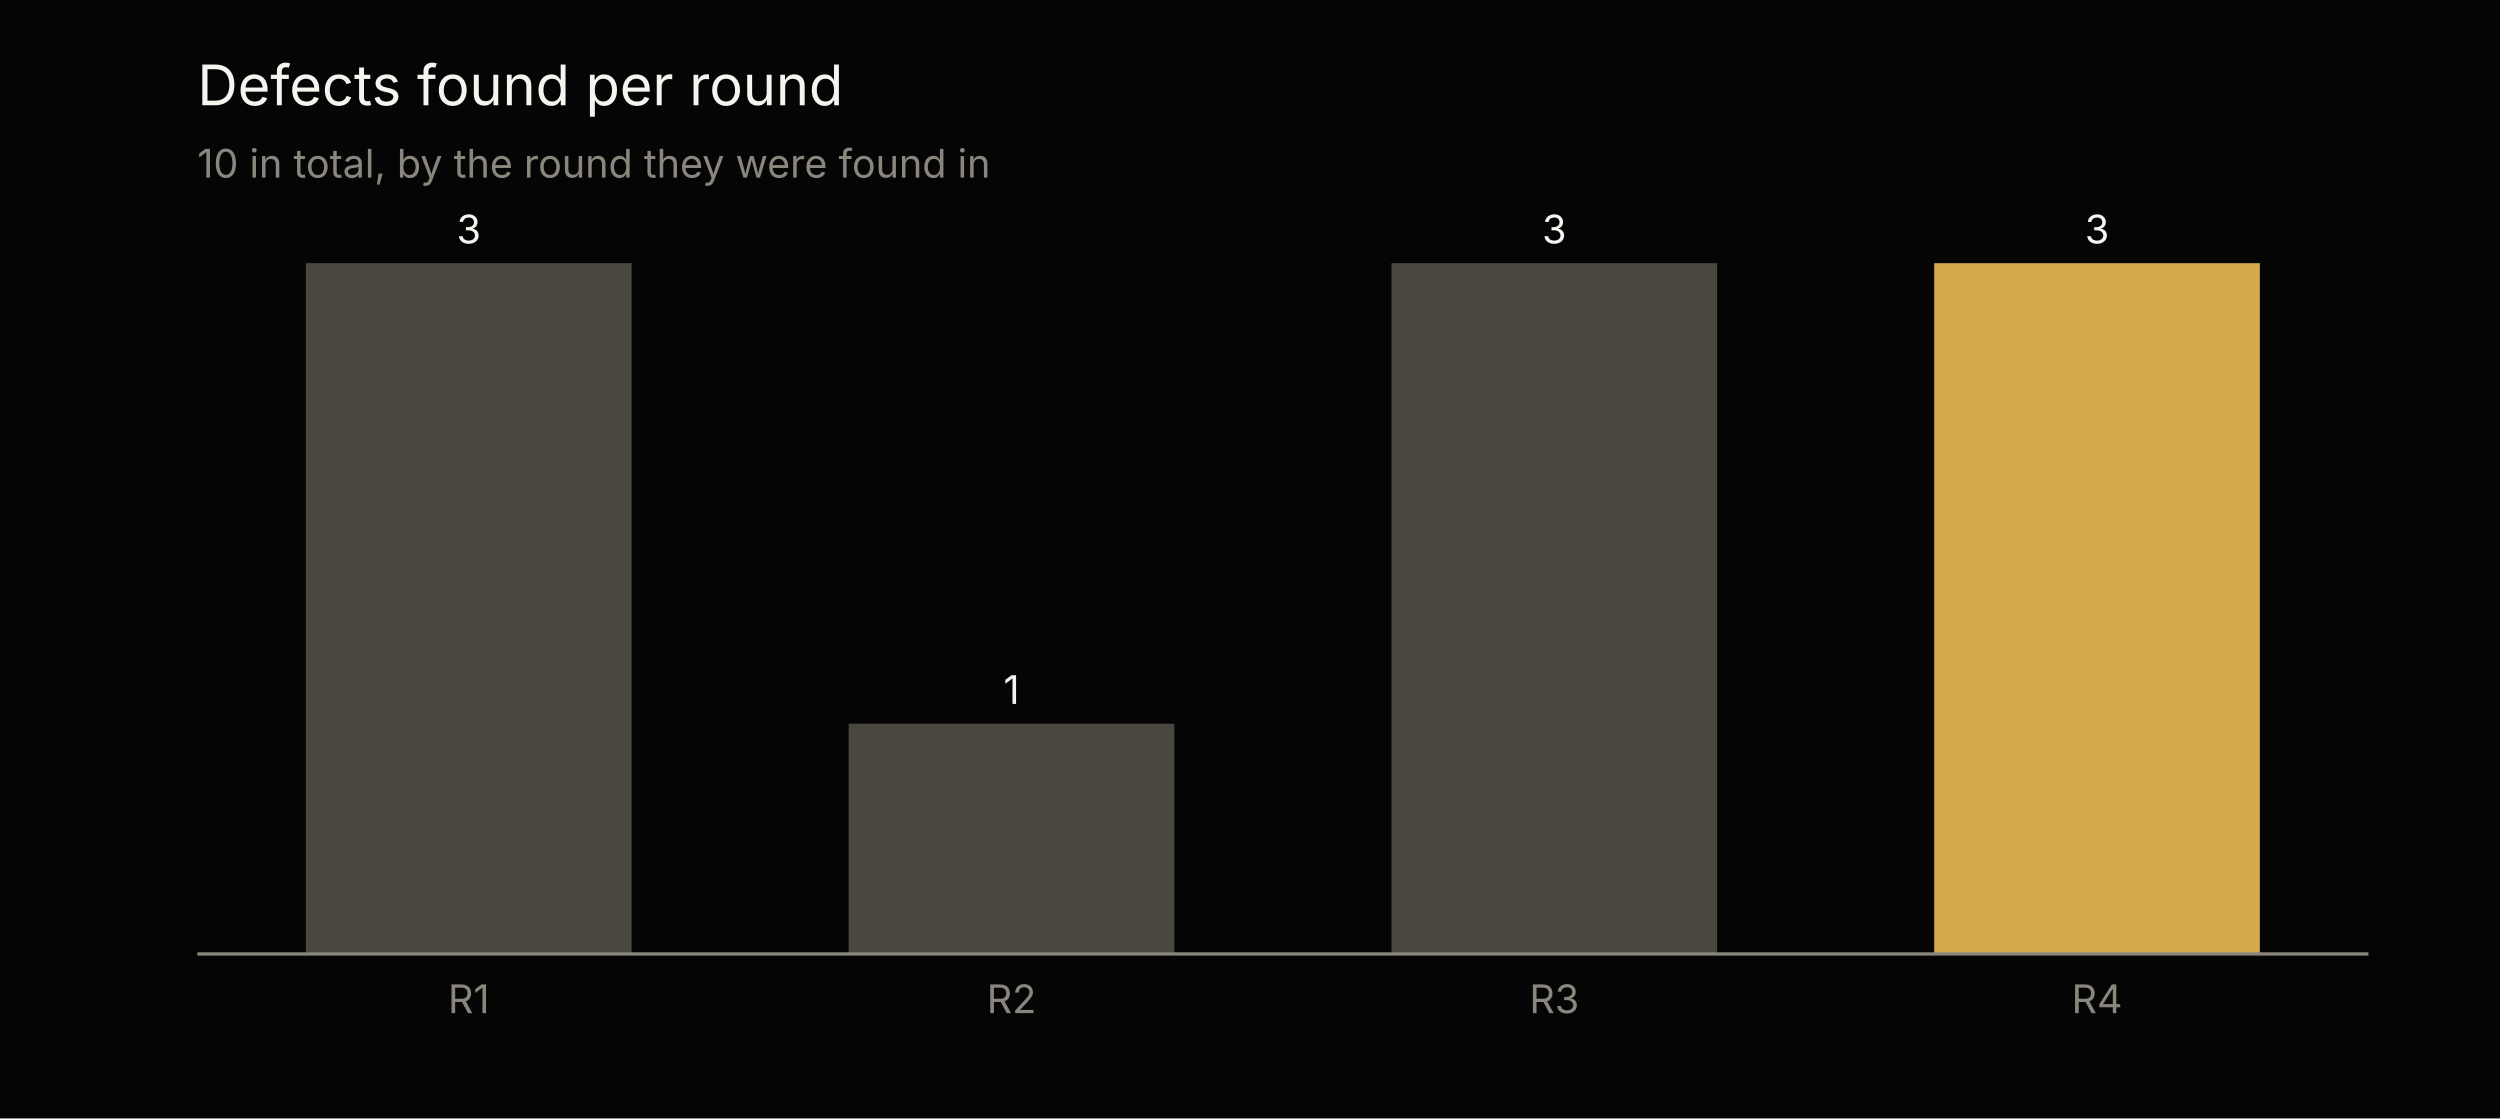
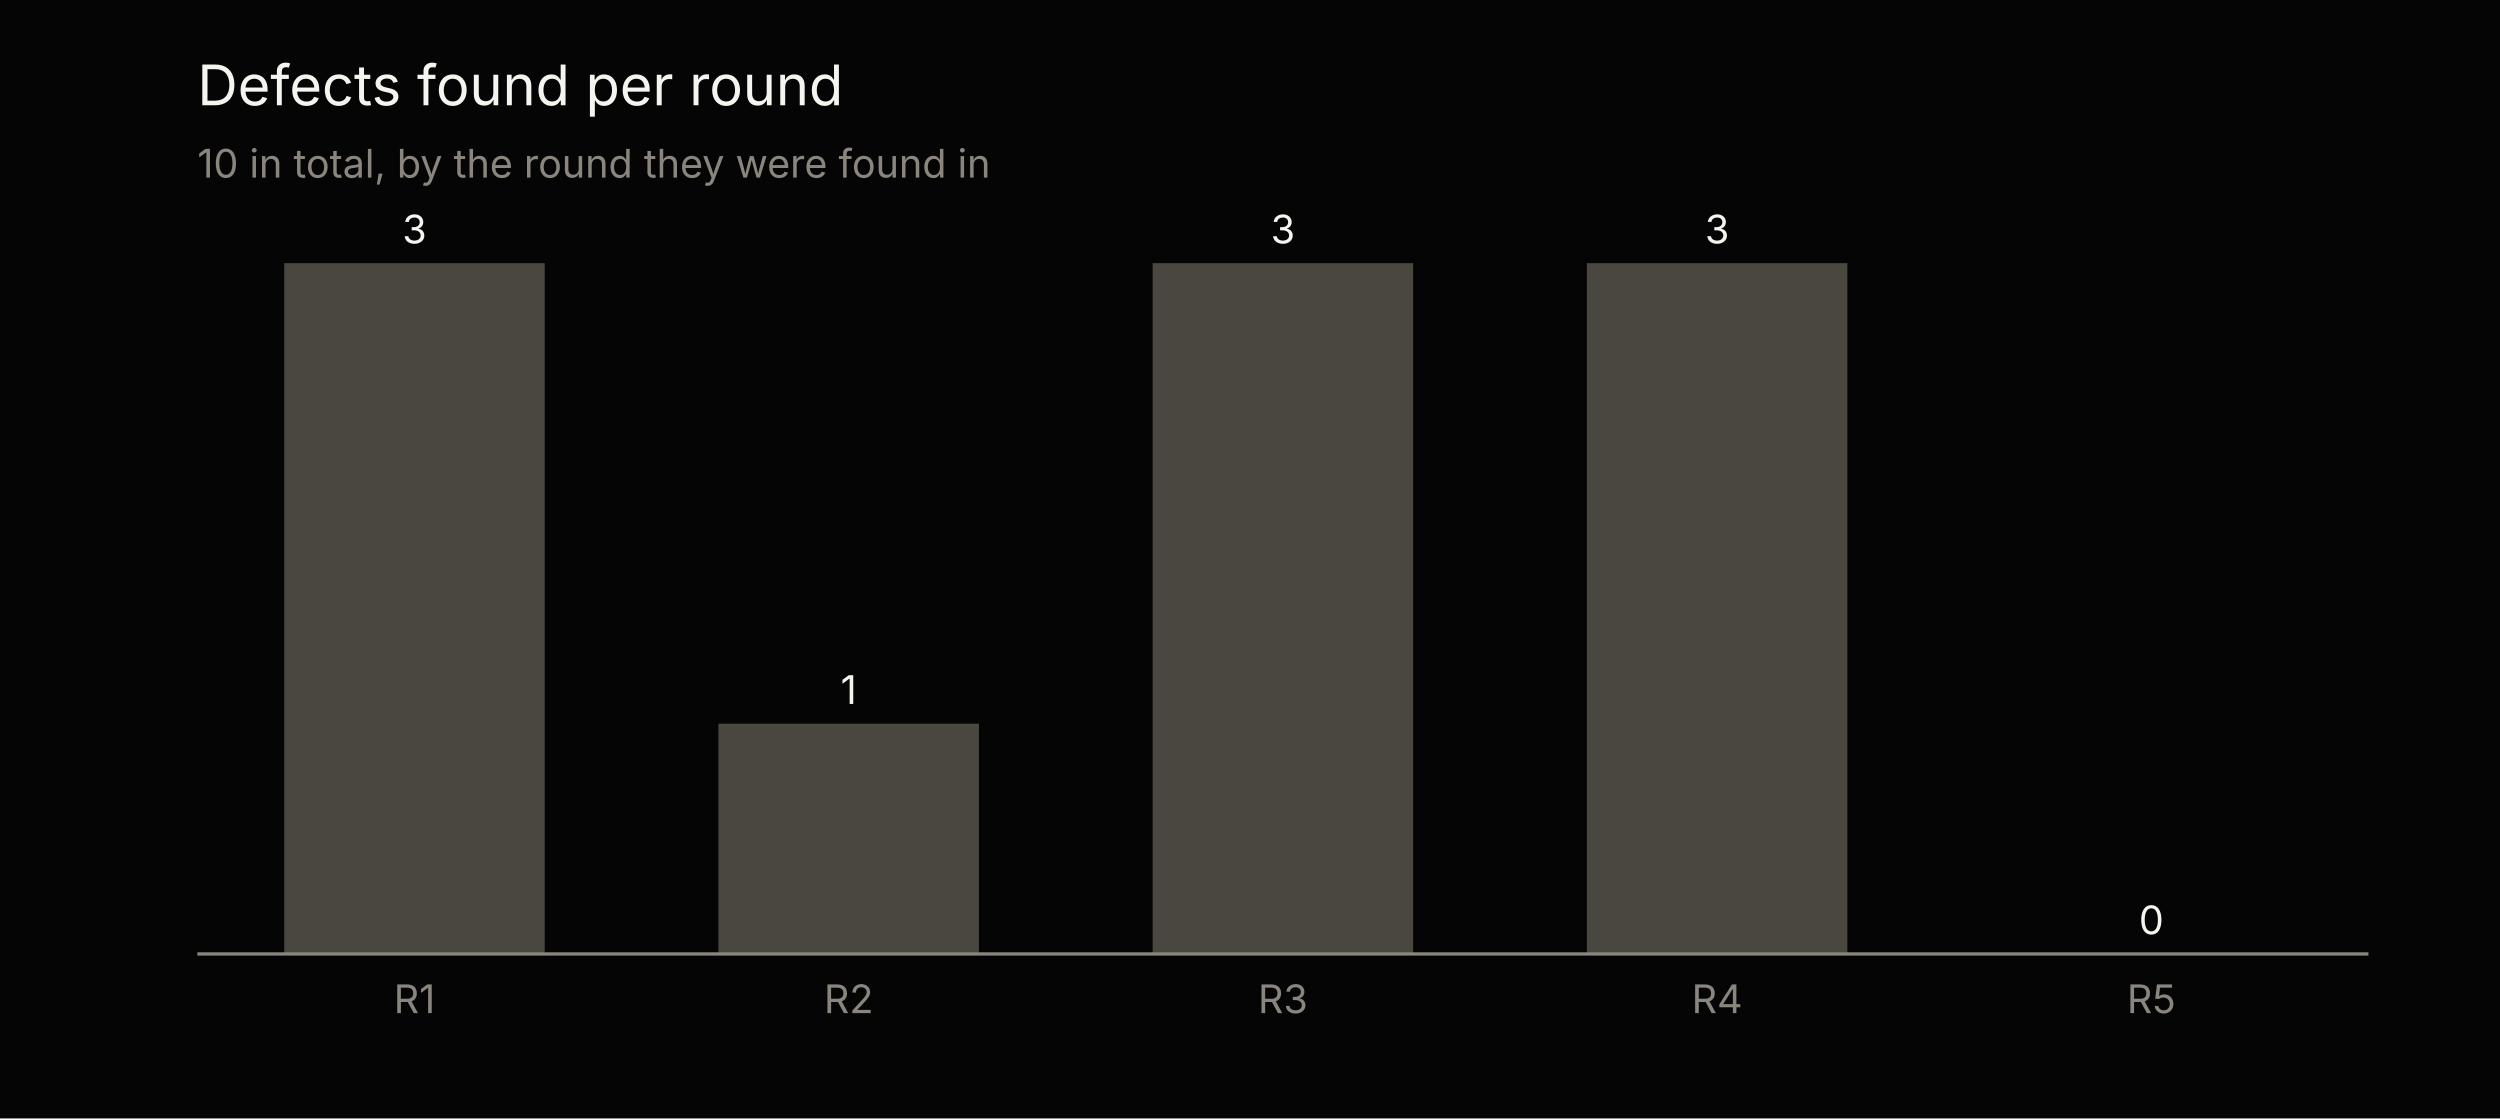
<svg xmlns="http://www.w3.org/2000/svg" viewBox="0 0 760 340" font-family="Inter, Arial, sans-serif" font-size="12">
  <rect width="760" height="340" fill="#050505" />
  <text x="60" y="32" font-size="17" fill="#f5f4ef">Defects found per round</text>
  <text x="60" y="54" fill="#8a867e">10 in total, by the round they were found in</text>
-   <rect x="93.0" y="80.0" width="99.0" height="210.0" fill="#4a4740" />
-   <text x="142.5" y="74.0" text-anchor="middle" fill="#f5f4ef">3</text>
-   <text x="142.5" y="308" text-anchor="middle" fill="#8a867e">R1</text>
-   <rect x="258.0" y="220.0" width="99.0" height="70.0" fill="#4a4740" />
-   <text x="307.5" y="214.0" text-anchor="middle" fill="#f5f4ef">1</text>
-   <text x="307.5" y="308" text-anchor="middle" fill="#8a867e">R2</text>
-   <rect x="423.0" y="80.0" width="99.0" height="210.0" fill="#4a4740" />
-   <text x="472.5" y="74.0" text-anchor="middle" fill="#f5f4ef">3</text>
-   <text x="472.5" y="308" text-anchor="middle" fill="#8a867e">R3</text>
-   <rect x="588.0" y="80.0" width="99.0" height="210.0" fill="#d5a84b" />
-   <text x="637.5" y="74.0" text-anchor="middle" fill="#f5f4ef">3</text>
-   <text x="637.5" y="308" text-anchor="middle" fill="#8a867e">R4</text>
+   <rect x="86.4" y="80.0" width="79.2" height="210.0" fill="#4a4740" />
+   <text x="126.0" y="74.0" text-anchor="middle" fill="#f5f4ef">3</text>
+   <text x="126.0" y="308" text-anchor="middle" fill="#8a867e">R1</text>
+   <rect x="218.4" y="220.0" width="79.2" height="70.0" fill="#4a4740" />
+   <text x="258.0" y="214.0" text-anchor="middle" fill="#f5f4ef">1</text>
+   <text x="258.0" y="308" text-anchor="middle" fill="#8a867e">R2</text>
+   <rect x="350.4" y="80.0" width="79.2" height="210.0" fill="#4a4740" />
+   <text x="390.0" y="74.0" text-anchor="middle" fill="#f5f4ef">3</text>
+   <text x="390.0" y="308" text-anchor="middle" fill="#8a867e">R3</text>
+   <rect x="482.4" y="80.0" width="79.2" height="210.0" fill="#4a4740" />
+   <text x="522.0" y="74.0" text-anchor="middle" fill="#f5f4ef">3</text>
+   <text x="522.0" y="308" text-anchor="middle" fill="#8a867e">R4</text>
+   <rect x="614.4" y="290.0" width="79.2" height="0.0" fill="#d5a84b" />
+   <text x="654.0" y="284.0" text-anchor="middle" fill="#f5f4ef">0</text>
+   <text x="654.0" y="308" text-anchor="middle" fill="#8a867e">R5</text>
  <line x1="60" x2="720" y1="290" y2="290" stroke="#8a867e" />
</svg>
